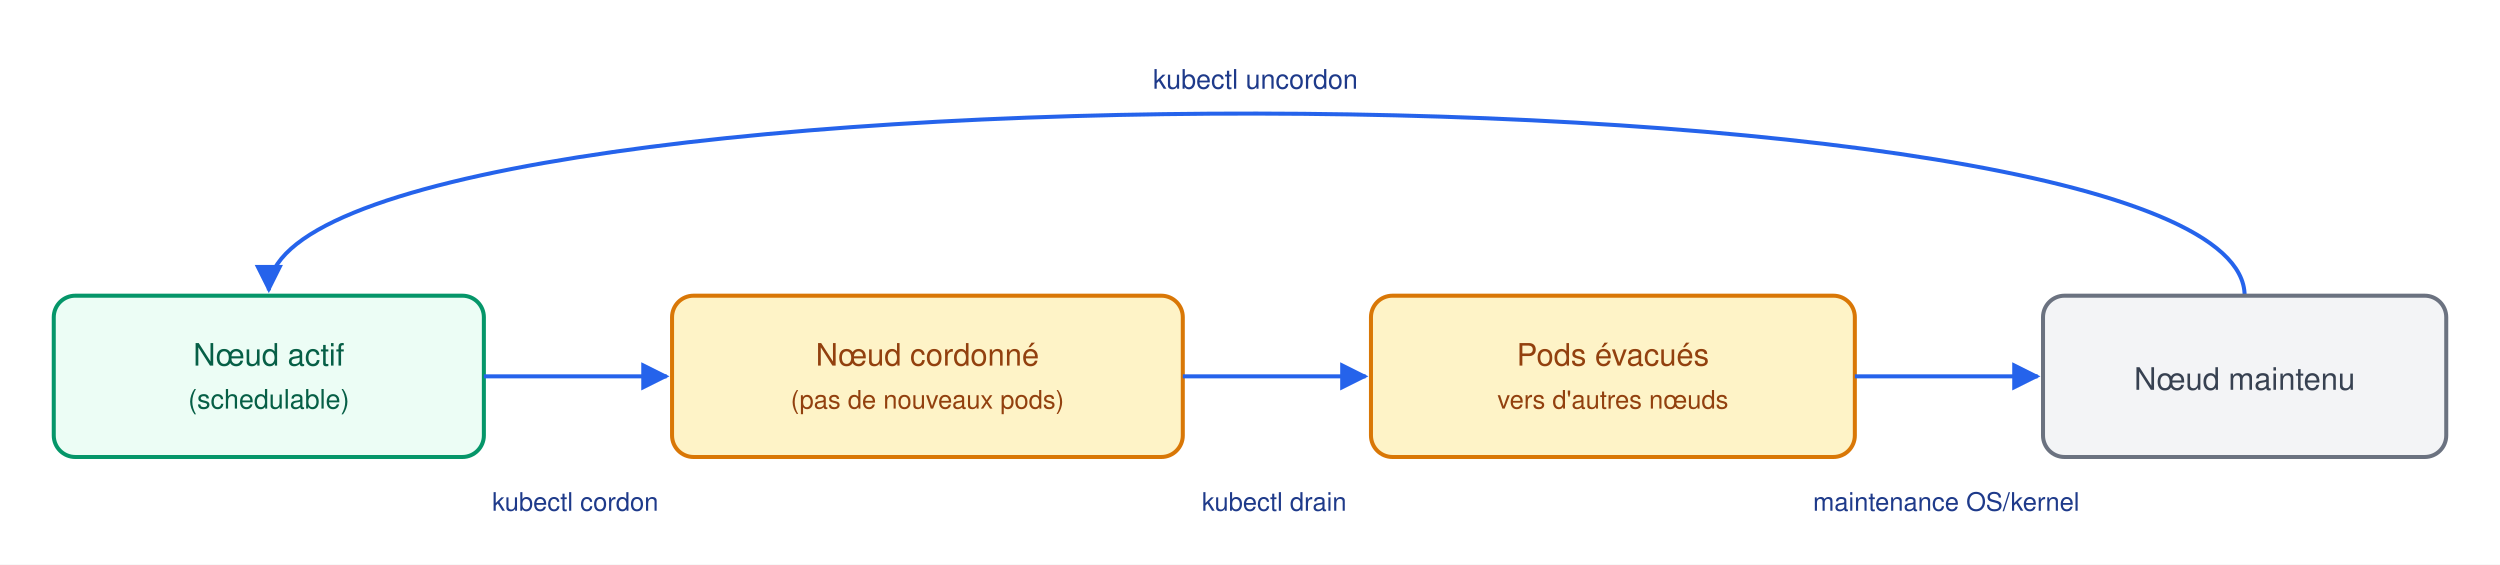
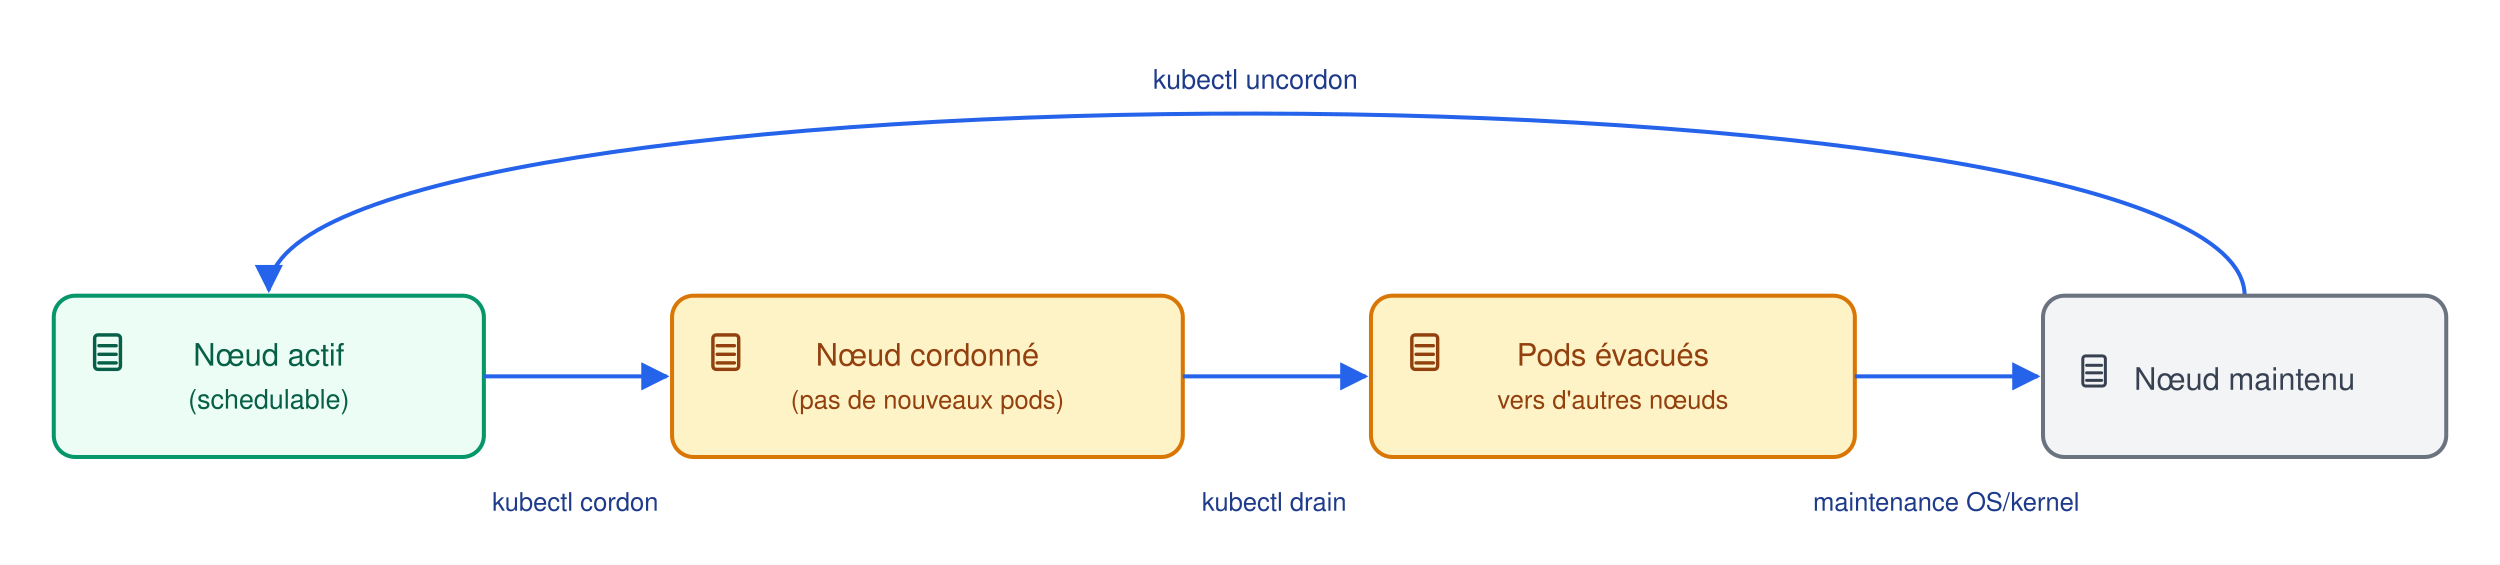
<svg xmlns="http://www.w3.org/2000/svg" width="930" height="210" viewBox="0 0 930 210" role="img" aria-label="Cycle de maintenance d'un nœud : cordon, drain, maintenance, uncordon" style="font-family: Helvetica, Arial, sans-serif;">
  <defs>
    <marker id="nArrow" viewBox="0 0 10 10" refX="9" refY="5" markerWidth="7" markerHeight="7" orient="auto-start-reverse">
      <path d="M0,0 L10,5 L0,10 z" fill="#2563EB" />
    </marker>
+     <g id="icoServerN" fill="none" stroke-width="1.6" stroke-linecap="round" stroke-linejoin="round">
+       <rect x="4" y="2" width="12" height="16" rx="1.5" />
+       <line x1="6" y1="7" x2="14" y2="7" />
+       <line x1="6" y1="11" x2="14" y2="11" />
+       <line x1="6" y1="15" x2="14" y2="15" />
+     </g>
  </defs>
  <rect x="0" y="0" width="930" height="210" fill="#ffffff" />
  <path d="M835,110 C835,20 100,20 100,108" fill="none" stroke="#2563EB" stroke-width="1.5" marker-end="url(#nArrow)" />
  <text x="467" y="33" text-anchor="middle" font-size="10" fill="#1E3A8A">kubectl uncordon</text>
  <rect x="20" y="110" width="160" height="60" rx="8" fill="#ECFDF5" stroke="#059669" stroke-width="1.5" />
+   <use href="#icoServerN" transform="translate(32,123) scale(0.8)" stroke="#065F46" />
  <text x="100" y="136" text-anchor="middle" font-size="11.5" fill="#065F46">Nœud actif</text>
  <text x="100" y="152" text-anchor="middle" font-size="10" fill="#065F46">(schedulable)</text>
  <rect x="250" y="110" width="190" height="60" rx="8" fill="#FEF3C7" stroke="#D97706" stroke-width="1.5" />
+   <use href="#icoServerN" transform="translate(262,123) scale(0.8)" stroke="#92400E" />
  <text x="345" y="136" text-anchor="middle" font-size="11.5" fill="#92400E">Nœud cordonné</text>
  <text x="345" y="152" text-anchor="middle" font-size="9.5" fill="#92400E">(pas de nouveaux pods)</text>
  <rect x="510" y="110" width="180" height="60" rx="8" fill="#FEF3C7" stroke="#D97706" stroke-width="1.5" />
+   <use href="#icoServerN" transform="translate(522,123) scale(0.8)" stroke="#92400E" />
  <text x="600" y="136" text-anchor="middle" font-size="11.5" fill="#92400E">Pods évacués</text>
  <text x="600" y="152" text-anchor="middle" font-size="9.5" fill="#92400E">vers d'autres nœuds</text>
  <rect x="760" y="110" width="150" height="60" rx="8" fill="#F3F4F6" stroke="#6B7280" stroke-width="1.5" />
+   <use href="#icoServerN" transform="translate(772,131) scale(0.7)" stroke="#374151" />
  <text x="835" y="145" text-anchor="middle" font-size="11.5" fill="#374151">Nœud maintenu</text>
  <line x1="180" y1="140" x2="248" y2="140" stroke="#2563EB" stroke-width="1.5" marker-end="url(#nArrow)" />
  <line x1="440" y1="140" x2="508" y2="140" stroke="#2563EB" stroke-width="1.5" marker-end="url(#nArrow)" />
  <line x1="690" y1="140" x2="758" y2="140" stroke="#2563EB" stroke-width="1.5" marker-end="url(#nArrow)" />
  <text x="214" y="190" text-anchor="middle" font-size="9.5" fill="#1E3A8A">kubectl cordon</text>
  <text x="474" y="190" text-anchor="middle" font-size="9.5" fill="#1E3A8A">kubectl drain</text>
  <text x="724" y="190" text-anchor="middle" font-size="9.5" fill="#1E3A8A">maintenance OS/kernel</text>
</svg>
